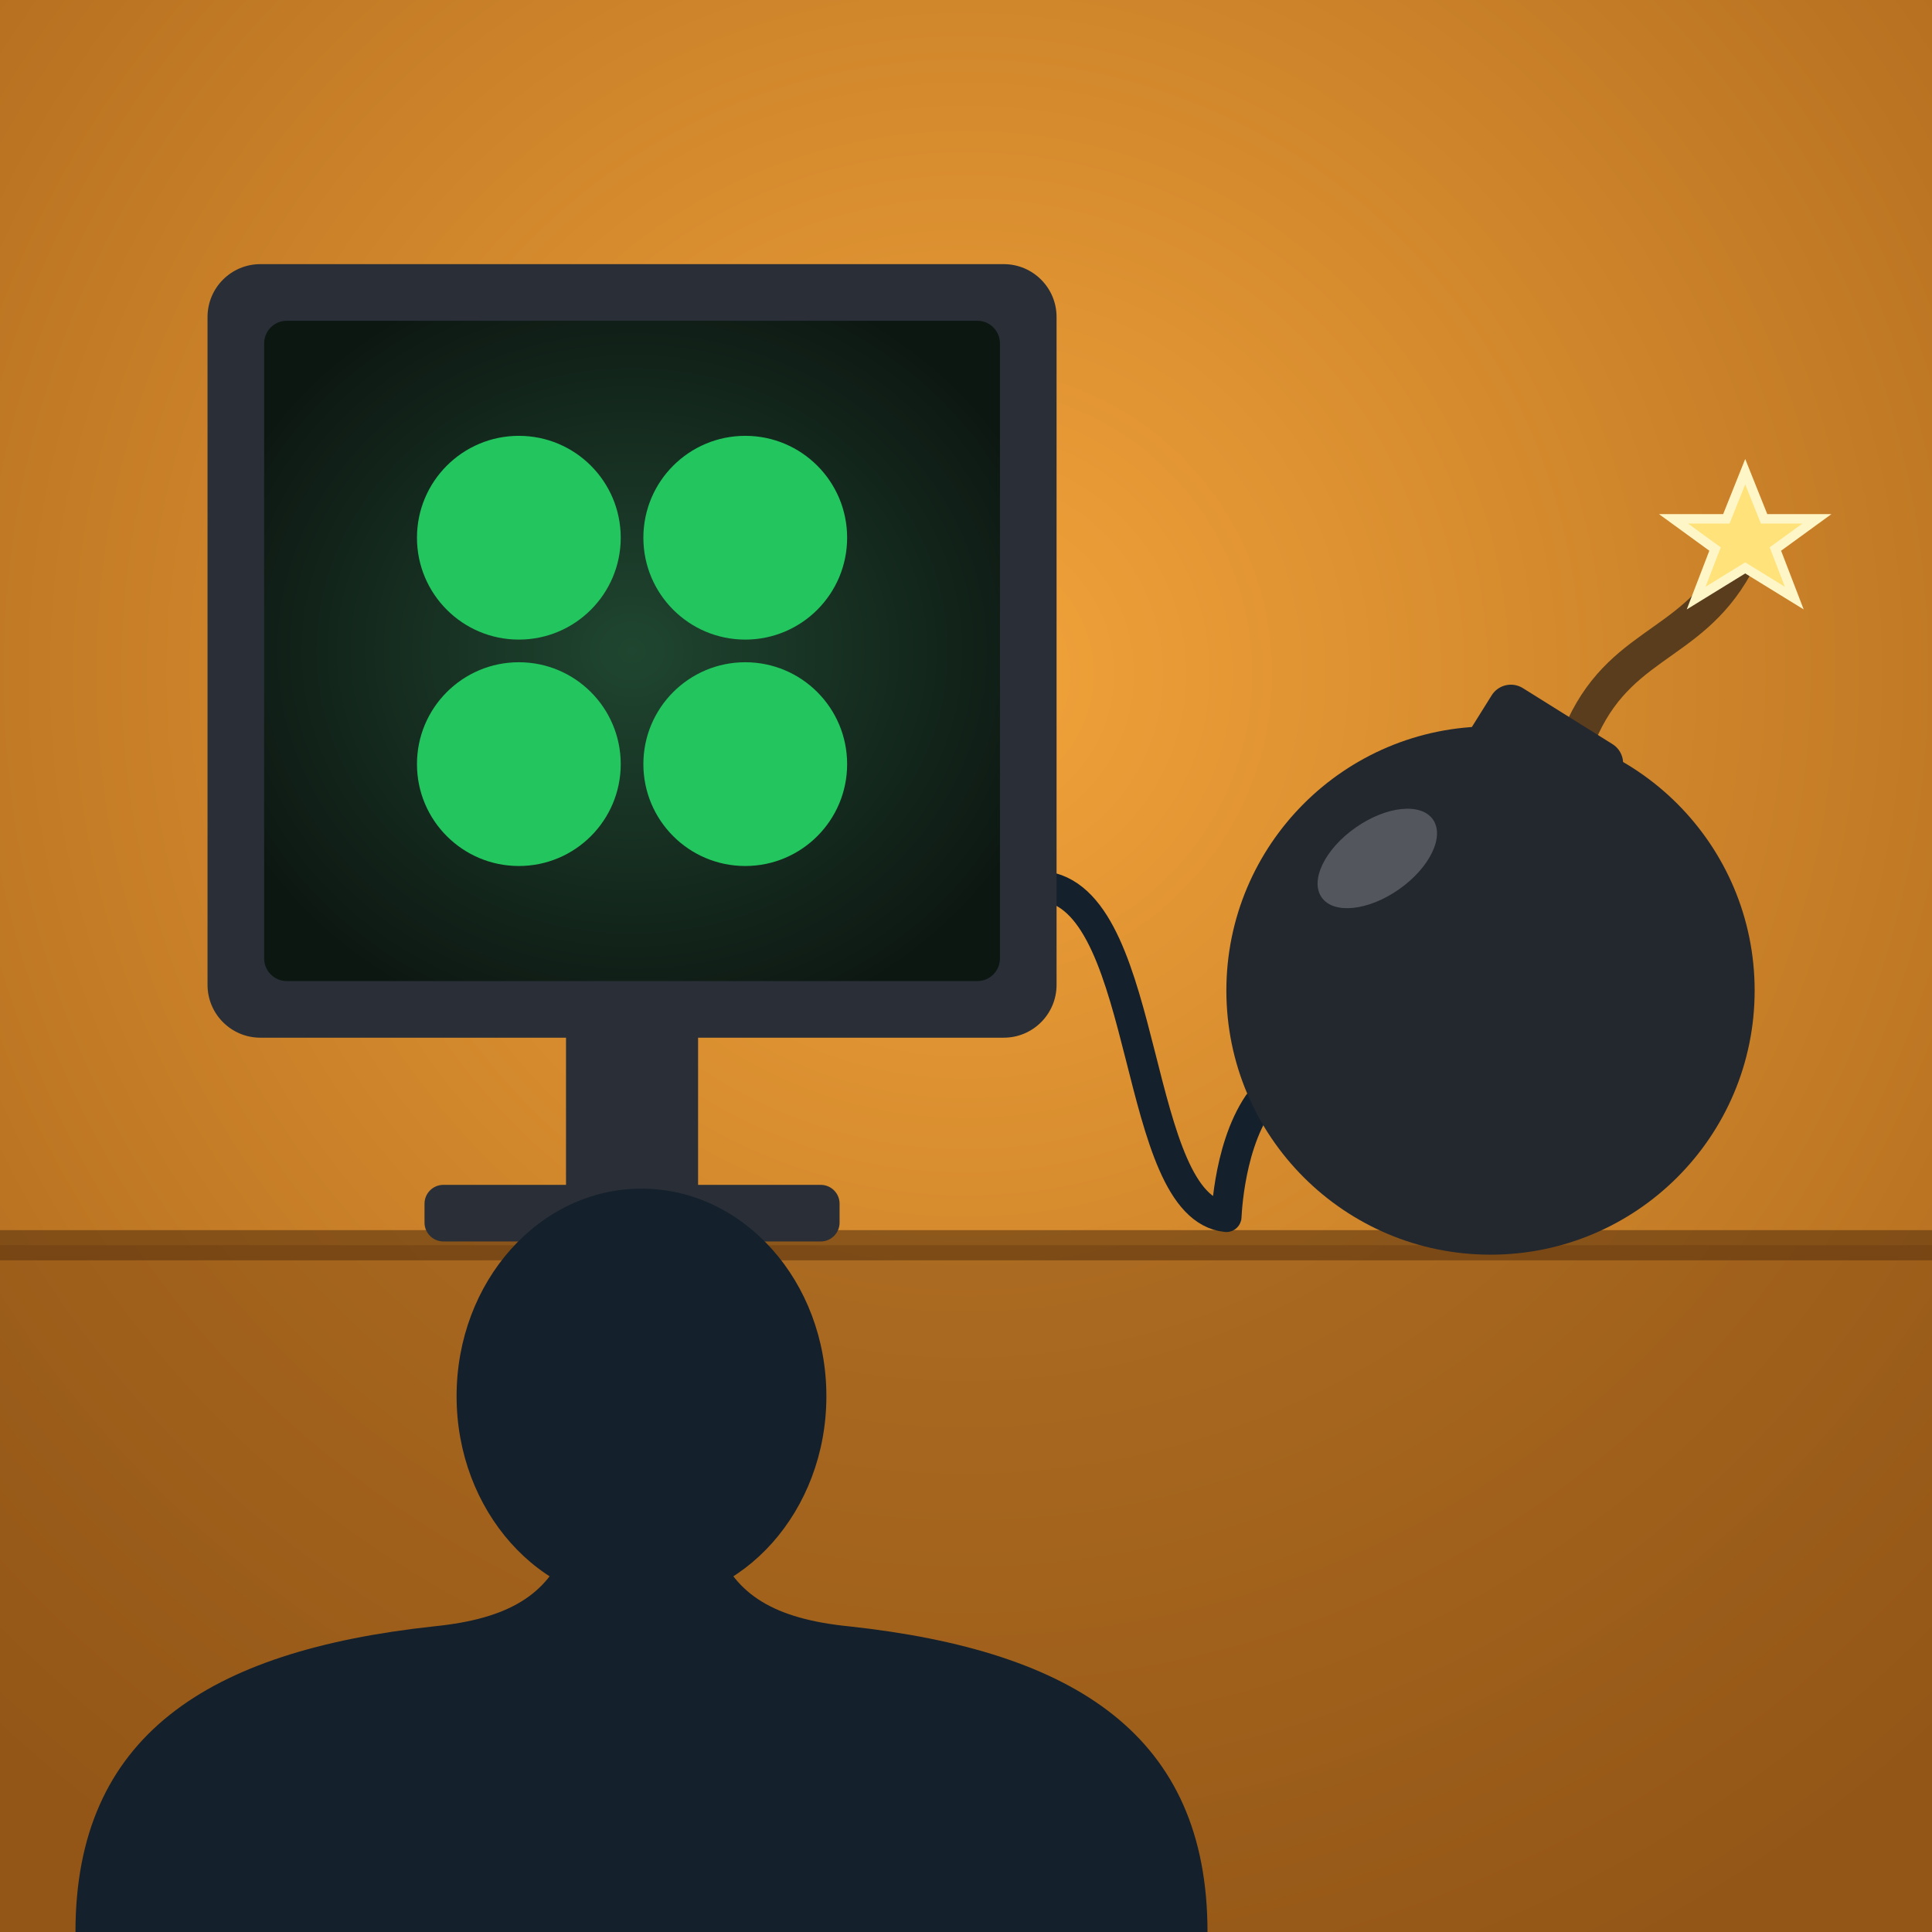
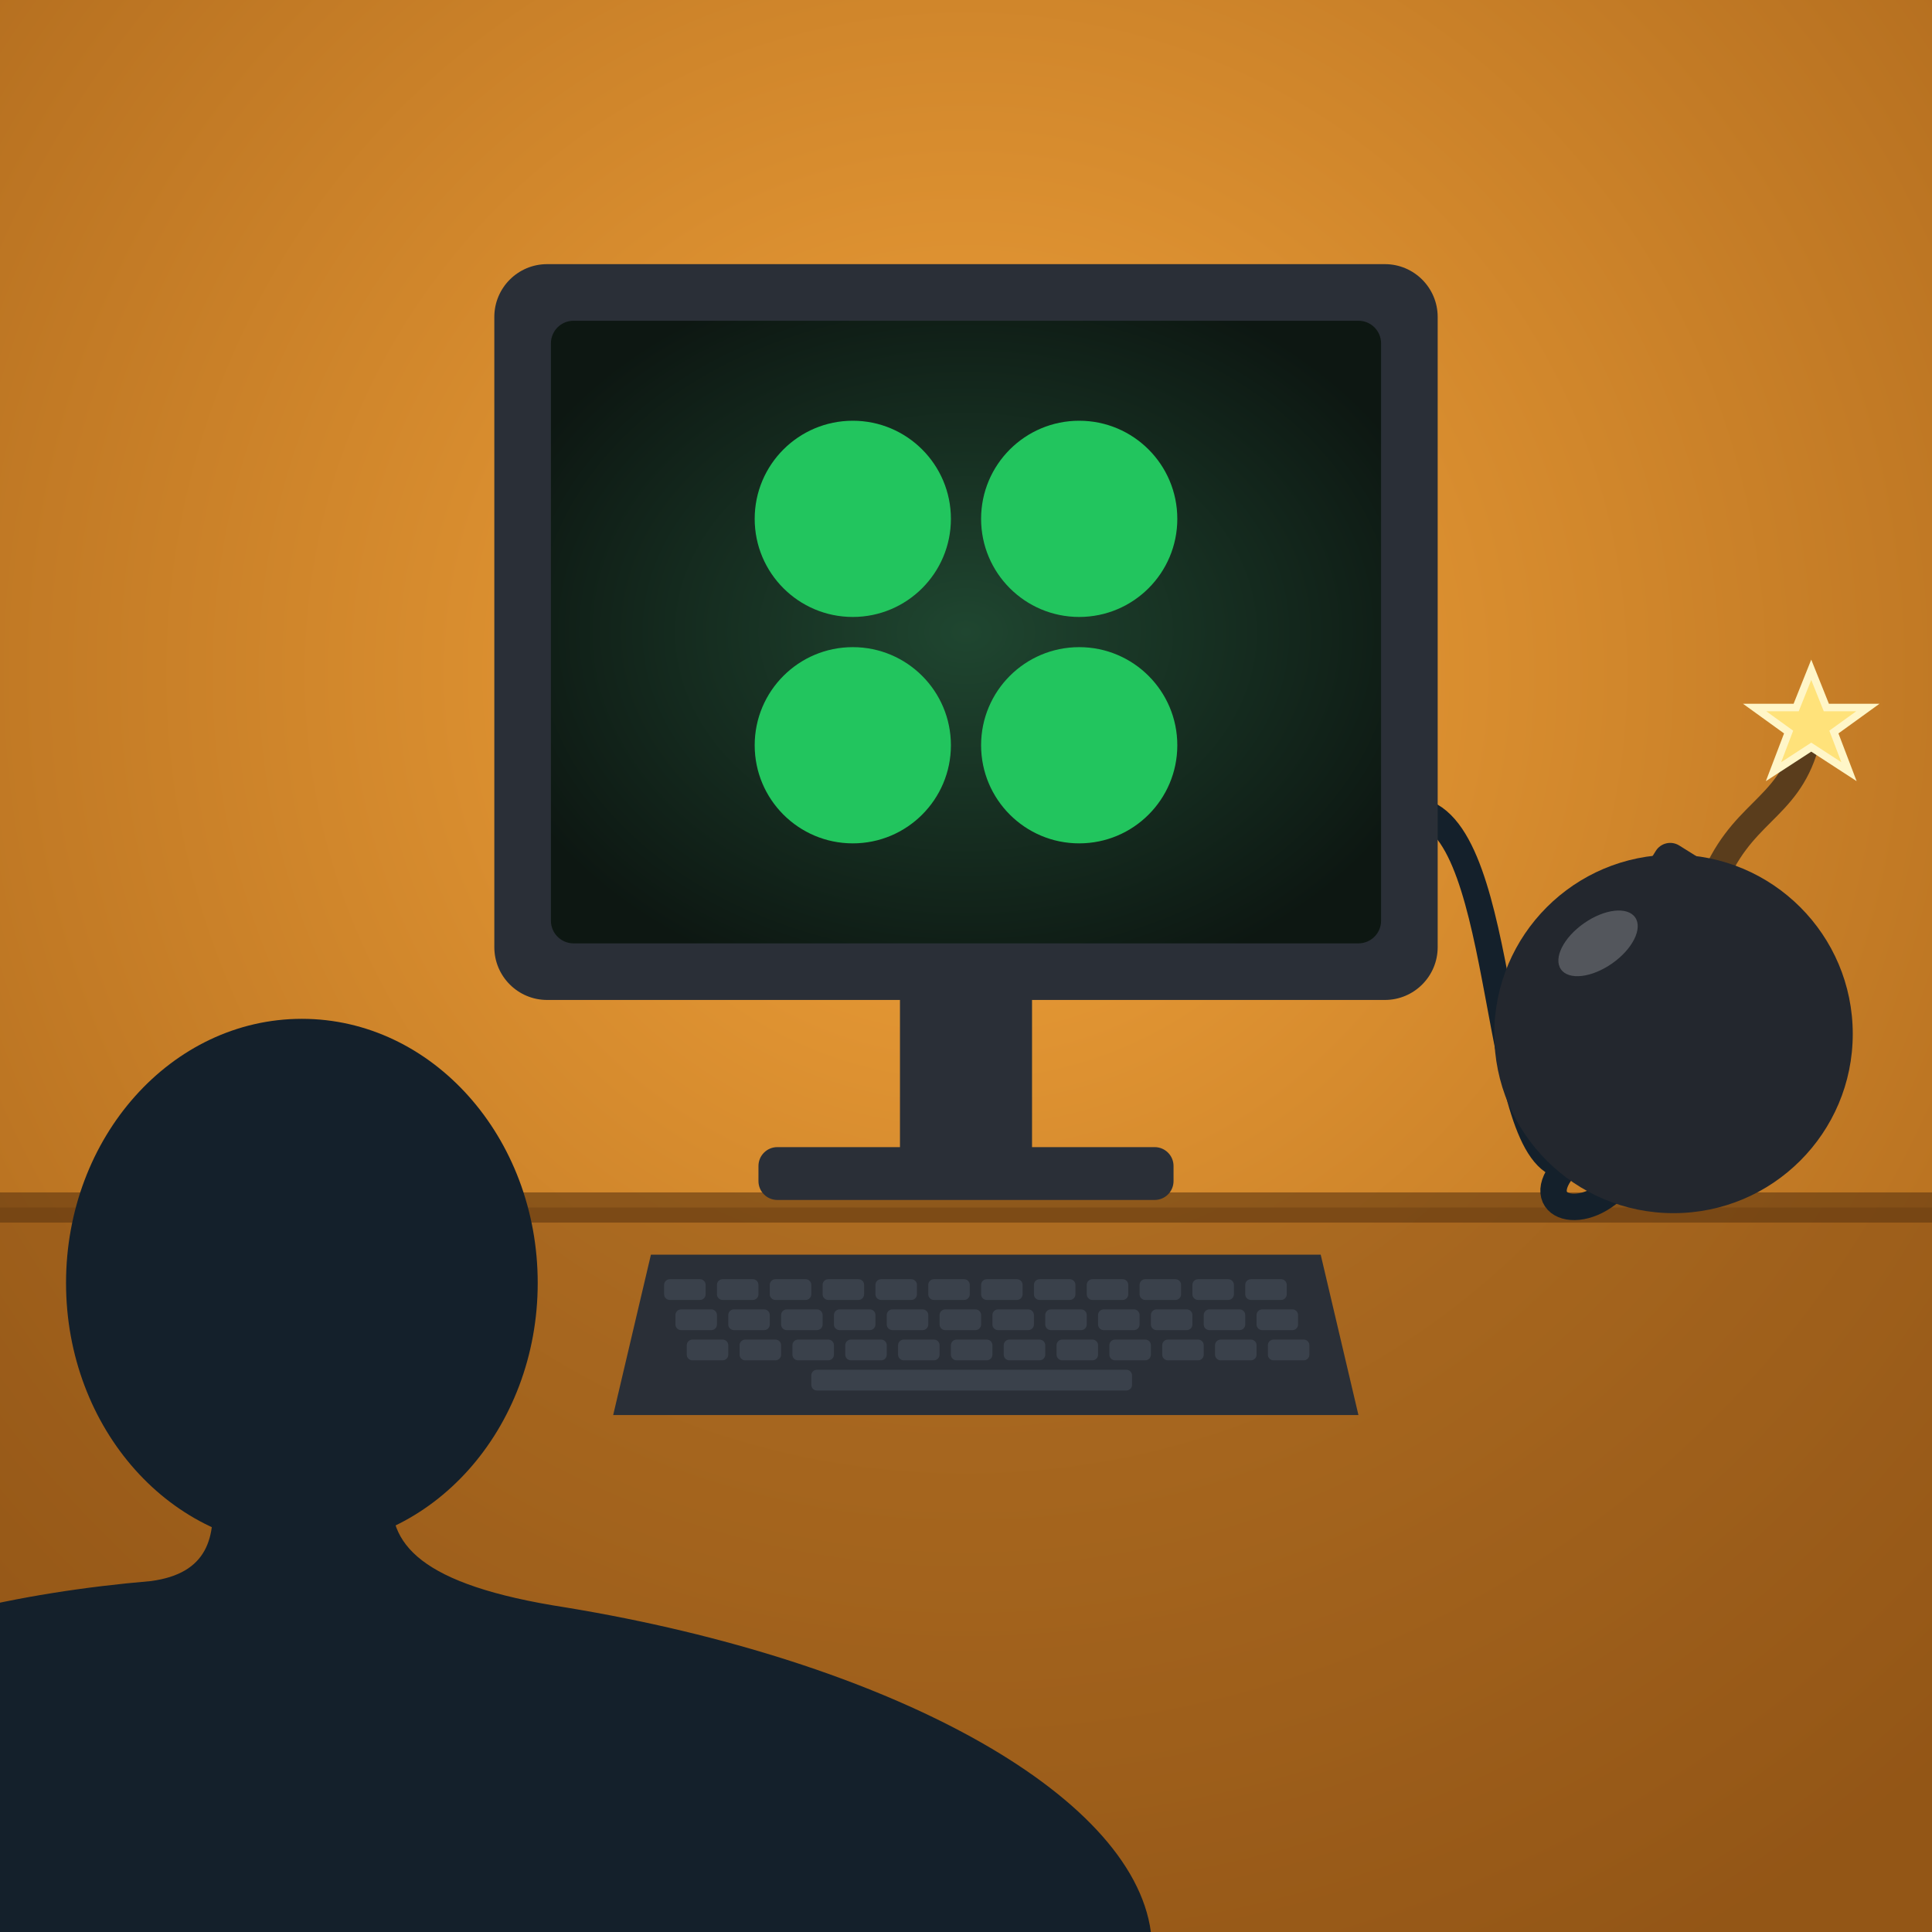
<svg xmlns="http://www.w3.org/2000/svg" viewBox="0 0 1024 1024" width="1024" height="1024">
  <defs>
    <radialGradient id="bg" cx="50%" cy="35%" r="75%">
      <stop offset="0" stop-color="#f2a33a" />
      <stop offset="1" stop-color="#a8641a" />
    </radialGradient>
    <radialGradient id="glow" cx="50%" cy="50%" r="60%">
      <stop offset="0" stop-color="#1f4630" />
      <stop offset="1" stop-color="#0d1712" />
    </radialGradient>
  </defs>
  <rect width="1024" height="1024" fill="url(#bg)" />
-   <rect x="0" y="660" width="1024" height="364" fill="#7a4512" opacity=".45" />
-   <rect x="0" y="652" width="1024" height="16" fill="#5e360f" opacity=".6" />
-   <path d="M555 470 C 610 480, 600 640, 650 645 C 650 650, 650 610, 667 585" fill="none" stroke="#14202b" stroke-width="16" stroke-linecap="round" />
-   <g id="bomb" transform="translate(-45 0)">
-     <path d="M880 395 C 900 340, 940 345, 965 300" fill="none" stroke="#5a3d1c" stroke-width="18" stroke-linecap="round" />
-     <rect x="820" y="375" width="80" height="60" rx="12" transform="rotate(32 860 405)" fill="#23272e" />
-     <circle cx="835" cy="525" r="140" fill="#23272e" />
-     <ellipse cx="775" cy="455" rx="36" ry="20" transform="rotate(-35 775 455)" fill="#fff" opacity=".22" />
-     <path d="M970 250 L980 275 L1008 275 L986 291 L996 317 L970 301 L944 317 L954 291 L932 275 L960 275 Z" fill="#ffe27a" stroke="#fff6c8" stroke-width="5" />
+   <rect x="0" y="640" width="1024" height="384" fill="#7a4512" opacity=".45" />
+   <rect x="0" y="632" width="1024" height="16" fill="#5e360f" opacity=".6" />
+   <path d="M752 430 C 800 440, 790 615, 830 618 C 810 640, 840 650, 860 625" fill="none" stroke="#14202b" stroke-width="14" stroke-linecap="round" />
+   <g id="bomb" transform="translate(-28 0)">
+     <path d="M935 470 C 950 430, 975 430, 985 395" fill="none" stroke="#5a3d1c" stroke-width="14" stroke-linecap="round" />
+     <rect x="895" y="455" width="56" height="42" rx="9" transform="rotate(32 923 476)" fill="#23272e" />
+     <circle cx="915" cy="548" r="95" fill="#23272e" />
+     <ellipse cx="875" cy="500" rx="24" ry="13" transform="rotate(-35 875 500)" fill="#fff" opacity=".22" />
+     <path d="M988 355 L996 375 L1018 375 L1000 388 L1008 409 L988 396 L968 409 L976 388 L958 375 L980 375 Z" fill="#ffe27a" stroke="#fff6c8" stroke-width="4" />
  </g>
  <g id="pc">
-     <rect x="300" y="540" width="70" height="100" fill="#2a2f37" />
-     <rect x="225" y="628" width="220" height="30" rx="10" fill="#2a2f37" />
-     <rect x="110" y="140" width="450" height="410" rx="28" fill="#2a2f37" />
-     <rect x="140" y="170" width="390" height="350" rx="12" fill="url(#glow)" />
-     <circle cx="275" cy="285" r="54" fill="#22c55e" />
-     <circle cx="395" cy="285" r="54" fill="#22c55e" />
-     <circle cx="275" cy="405" r="54" fill="#22c55e" />
-     <circle cx="395" cy="405" r="54" fill="#22c55e" />
+     <rect x="477" y="520" width="70" height="100" fill="#2a2f37" />
+     <rect x="402" y="608" width="220" height="28" rx="10" fill="#2a2f37" />
+     <rect x="262" y="140" width="500" height="390" rx="28" fill="#2a2f37" />
+     <rect x="292" y="170" width="440" height="330" rx="12" fill="url(#glow)" />
+     <circle cx="452" cy="275" r="52" fill="#22c55e" />
+     <circle cx="572" cy="275" r="52" fill="#22c55e" />
+     <circle cx="452" cy="395" r="52" fill="#22c55e" />
+     <circle cx="572" cy="395" r="52" fill="#22c55e" />
+     <path d="M345 665 L700 665 L720 750 L325 750 Z" fill="#2a2f37" />
+     <rect x="352" y="678" width="22" height="11" rx="3" fill="#3a414b" />
+     <rect x="380" y="678" width="22" height="11" rx="3" fill="#3a414b" />
+     <rect x="408" y="678" width="22" height="11" rx="3" fill="#3a414b" />
+     <rect x="436" y="678" width="22" height="11" rx="3" fill="#3a414b" />
+     <rect x="464" y="678" width="22" height="11" rx="3" fill="#3a414b" />
+     <rect x="492" y="678" width="22" height="11" rx="3" fill="#3a414b" />
+     <rect x="520" y="678" width="22" height="11" rx="3" fill="#3a414b" />
+     <rect x="548" y="678" width="22" height="11" rx="3" fill="#3a414b" />
+     <rect x="576" y="678" width="22" height="11" rx="3" fill="#3a414b" />
+     <rect x="604" y="678" width="22" height="11" rx="3" fill="#3a414b" />
+     <rect x="632" y="678" width="22" height="11" rx="3" fill="#3a414b" />
+     <rect x="660" y="678" width="22" height="11" rx="3" fill="#3a414b" />
+     <rect x="358" y="694" width="22" height="11" rx="3" fill="#3a414b" />
+     <rect x="386" y="694" width="22" height="11" rx="3" fill="#3a414b" />
+     <rect x="414" y="694" width="22" height="11" rx="3" fill="#3a414b" />
+     <rect x="442" y="694" width="22" height="11" rx="3" fill="#3a414b" />
+     <rect x="470" y="694" width="22" height="11" rx="3" fill="#3a414b" />
+     <rect x="498" y="694" width="22" height="11" rx="3" fill="#3a414b" />
+     <rect x="526" y="694" width="22" height="11" rx="3" fill="#3a414b" />
+     <rect x="554" y="694" width="22" height="11" rx="3" fill="#3a414b" />
+     <rect x="582" y="694" width="22" height="11" rx="3" fill="#3a414b" />
+     <rect x="610" y="694" width="22" height="11" rx="3" fill="#3a414b" />
+     <rect x="638" y="694" width="22" height="11" rx="3" fill="#3a414b" />
+     <rect x="666" y="694" width="22" height="11" rx="3" fill="#3a414b" />
+     <rect x="364" y="710" width="22" height="11" rx="3" fill="#3a414b" />
+     <rect x="392" y="710" width="22" height="11" rx="3" fill="#3a414b" />
+     <rect x="420" y="710" width="22" height="11" rx="3" fill="#3a414b" />
+     <rect x="448" y="710" width="22" height="11" rx="3" fill="#3a414b" />
+     <rect x="476" y="710" width="22" height="11" rx="3" fill="#3a414b" />
+     <rect x="504" y="710" width="22" height="11" rx="3" fill="#3a414b" />
+     <rect x="532" y="710" width="22" height="11" rx="3" fill="#3a414b" />
+     <rect x="560" y="710" width="22" height="11" rx="3" fill="#3a414b" />
+     <rect x="588" y="710" width="22" height="11" rx="3" fill="#3a414b" />
+     <rect x="616" y="710" width="22" height="11" rx="3" fill="#3a414b" />
+     <rect x="644" y="710" width="22" height="11" rx="3" fill="#3a414b" />
+     <rect x="672" y="710" width="22" height="11" rx="3" fill="#3a414b" />
+     <rect x="430" y="726" width="170" height="11" rx="3" fill="#3a414b" />
  </g>
  <g id="person" fill="#14202b">
-     <path d="M40 1024 C 40 920, 110 875, 230 862 C 270 858, 290 845, 300 820 L 380 820 C 390 845, 410 858, 450 862 C 570 875, 640 920, 640 1024 Z" />
-     <ellipse cx="340" cy="740" rx="98" ry="110" />
+     <path d="M-200 1024 C -200 900, -60 850, 80 838 C 110 834, 115 815, 112 790 L 208 790 C 205 818, 222 840, 300 852 C 470 880, 600 950, 610 1024 Z" />
+     <ellipse cx="160" cy="680" rx="125" ry="140" />
  </g>
</svg>
